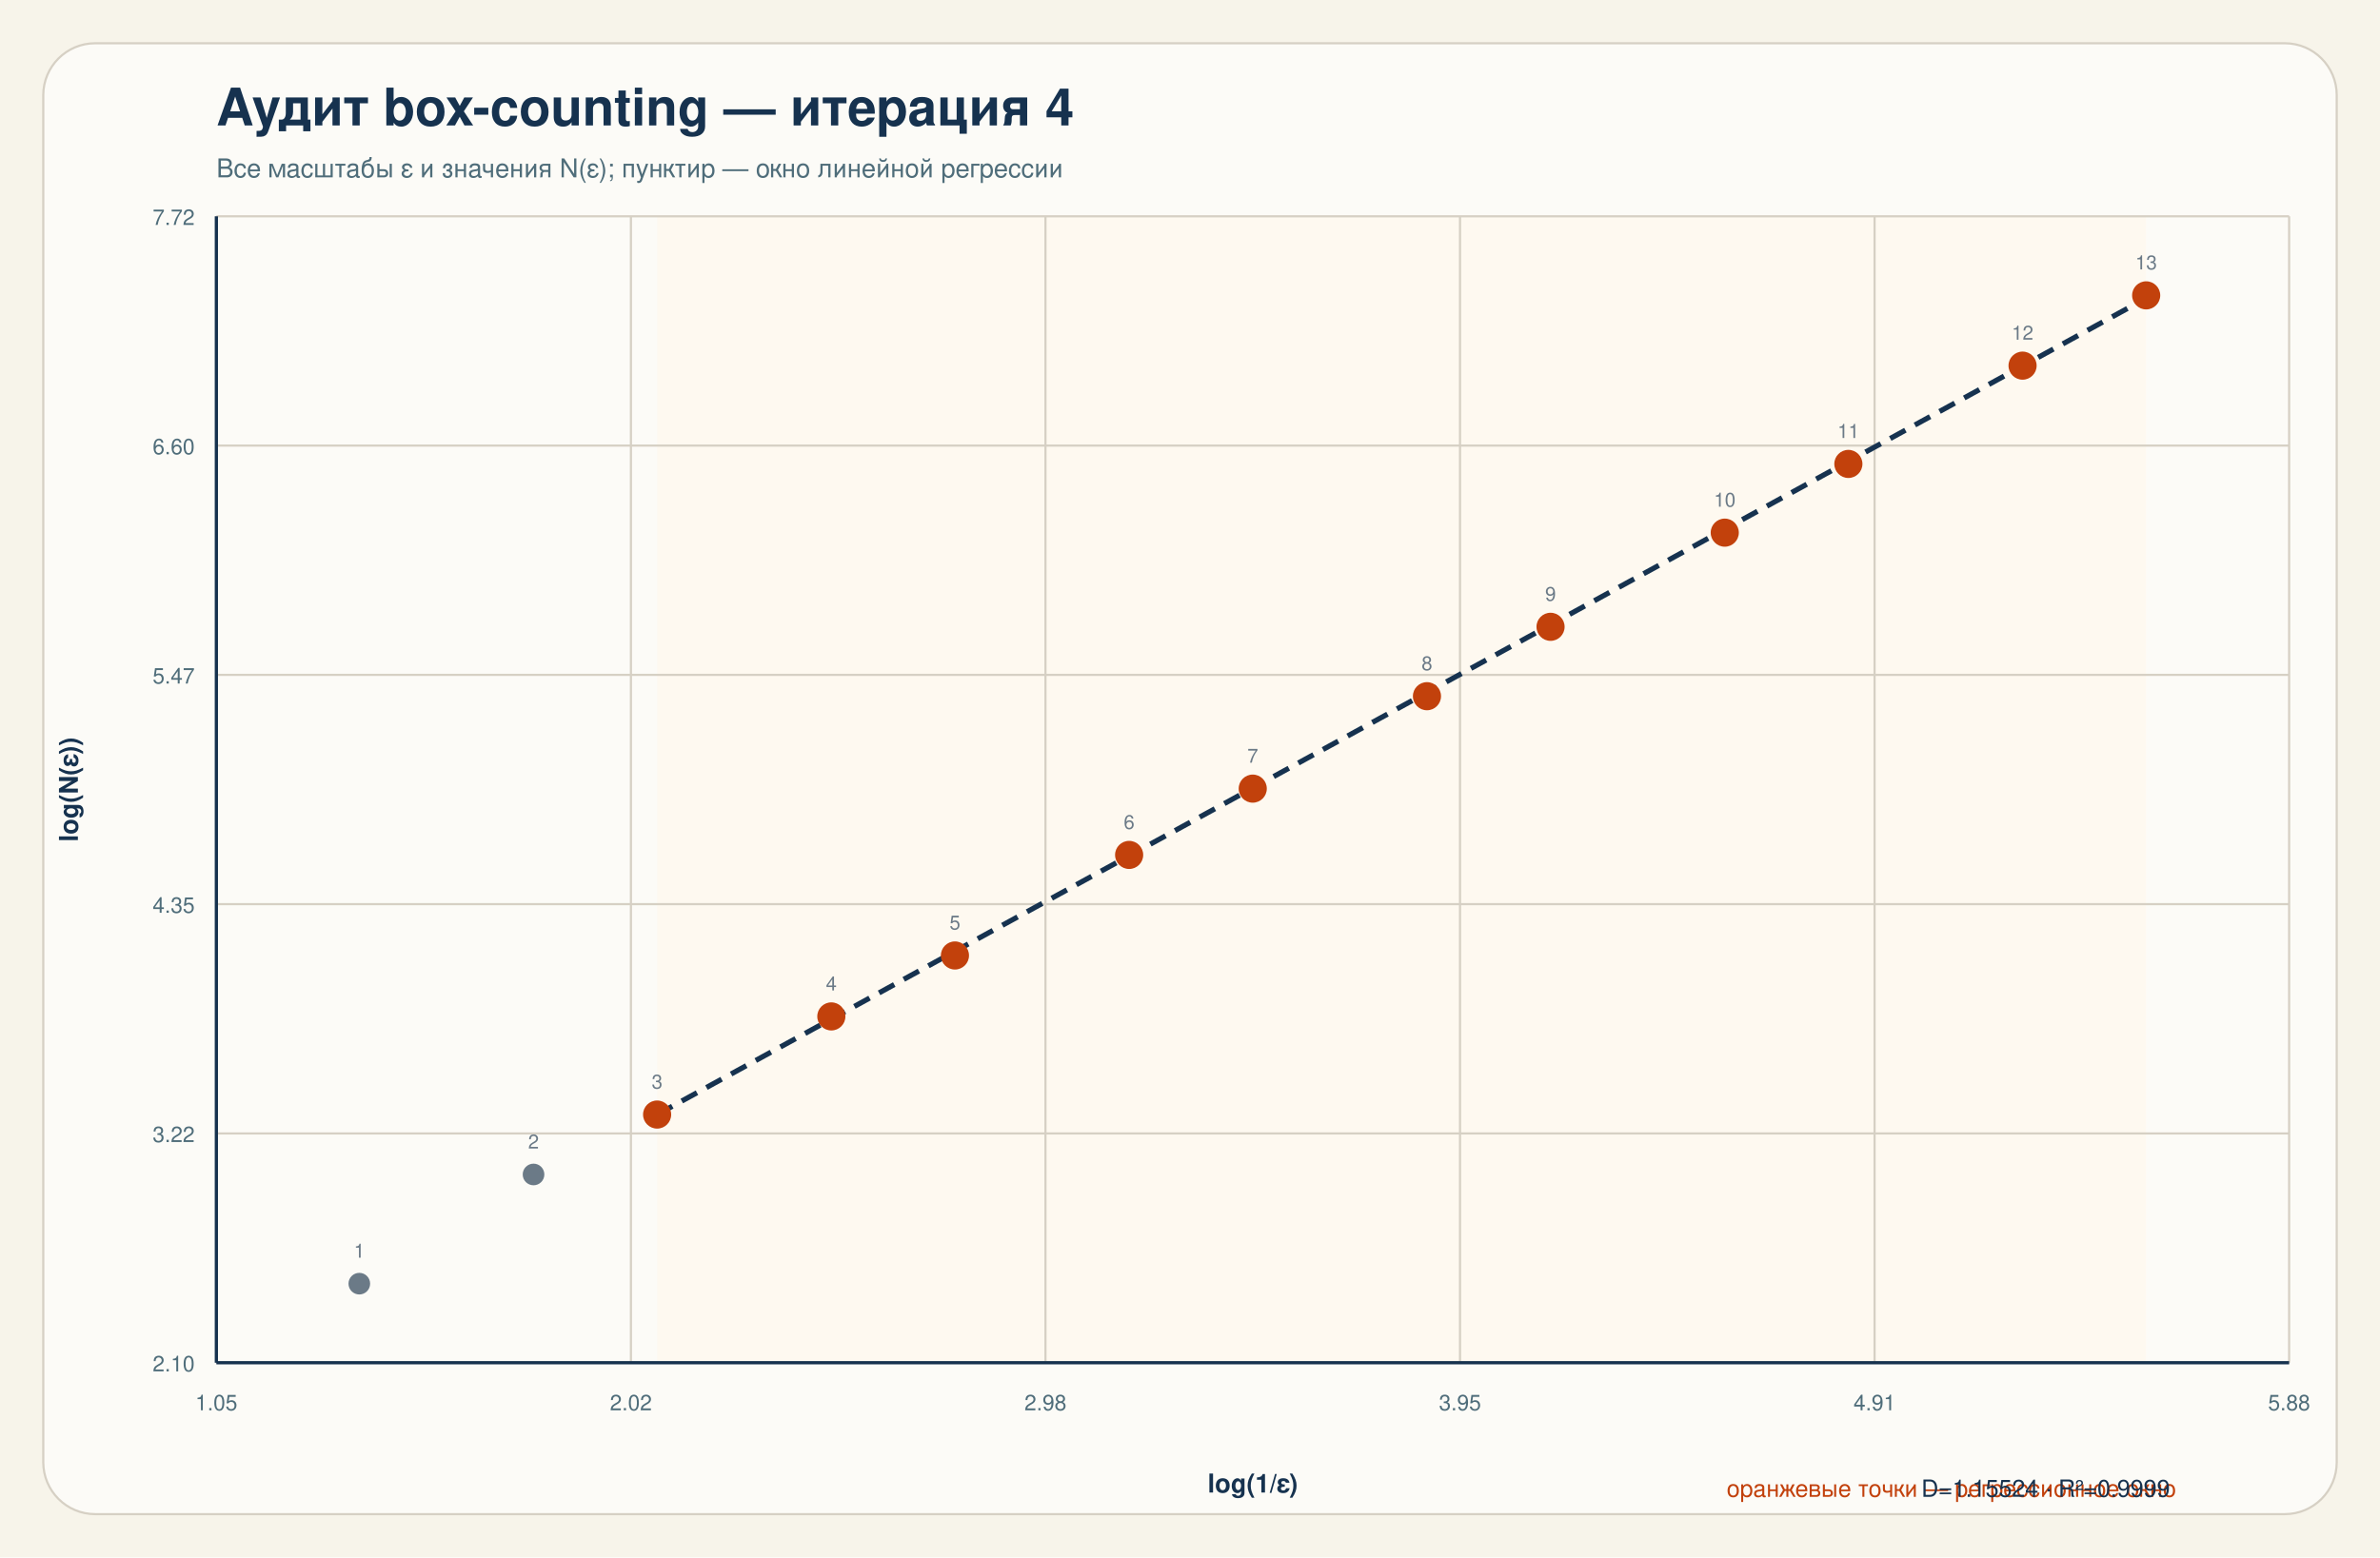
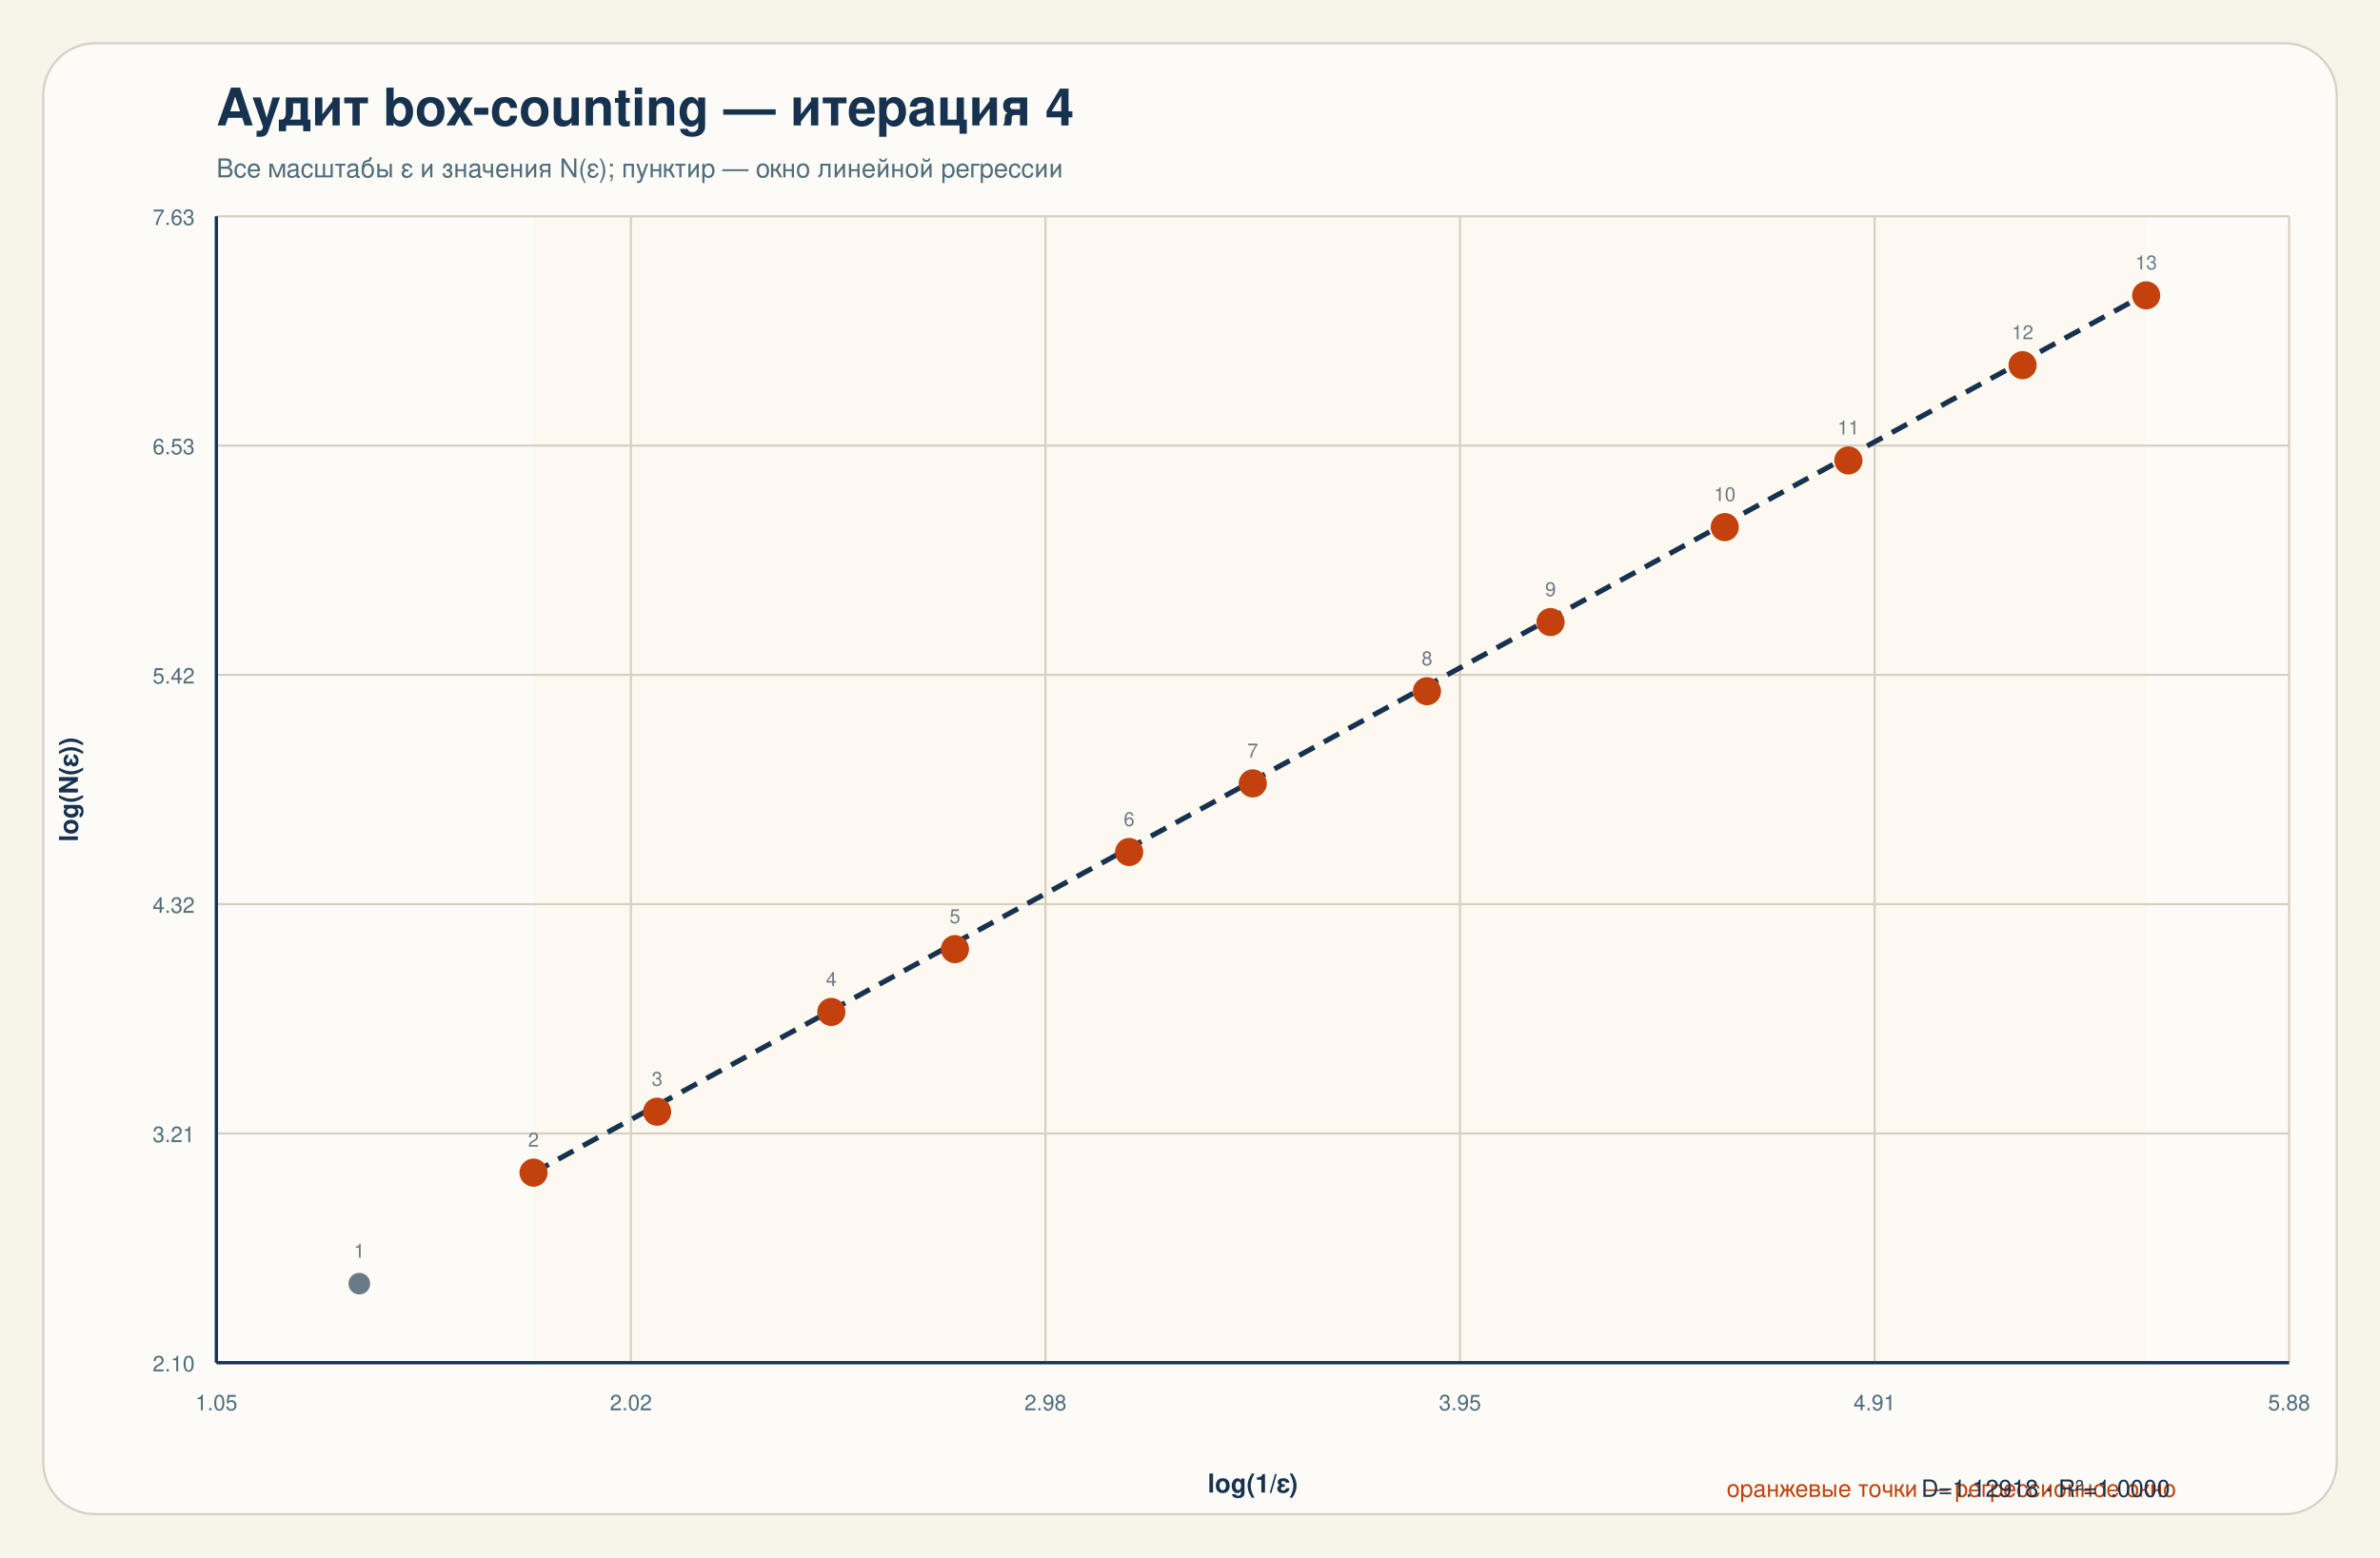
<svg xmlns="http://www.w3.org/2000/svg" width="1100" height="720" viewBox="0 0 1100 720">
  <rect width="100%" height="100%" fill="#f7f4ea" />
  <rect x="20" y="20" width="1060" height="680" rx="24" fill="#fcfbf7" stroke="#d6d0c4" />
  <text x="100" y="58" font-family="Helvetica, Arial, sans-serif" font-size="24" font-weight="700" fill="#16324f">Аудит box-counting — итерация 4</text>
  <text x="100" y="82" font-family="Helvetica, Arial, sans-serif" font-size="12" fill="#4f6d7a">Все масштабы ε и значения N(ε); пунктир — окно линейной регрессии</text>
-   <rect x="303.71" y="100.00" width="688.22" height="530.00" fill="#fff7ed" fill-opacity="0.65" />
+   <rect x="246.59" y="100.00" width="745.35" height="530.00" fill="#fff7ed" fill-opacity="0.65" />
  <line x1="100.00" y1="100.00" x2="100.00" y2="630.00" stroke="#d6d0c4" stroke-width="1" />
  <line x1="100.00" y1="630.00" x2="1058.00" y2="630.00" stroke="#d6d0c4" stroke-width="1" />
  <text x="100.00" y="652.00" font-family="Helvetica, Arial, sans-serif" font-size="10" fill="#4f6d7a" text-anchor="middle">1.05</text>
  <text x="90.00" y="634.00" font-family="Helvetica, Arial, sans-serif" font-size="10" fill="#4f6d7a" text-anchor="end">2.10</text>
  <line x1="291.60" y1="100.00" x2="291.60" y2="630.00" stroke="#d6d0c4" stroke-width="1" />
  <line x1="100.00" y1="524.00" x2="1058.00" y2="524.00" stroke="#d6d0c4" stroke-width="1" />
  <text x="291.60" y="652.00" font-family="Helvetica, Arial, sans-serif" font-size="10" fill="#4f6d7a" text-anchor="middle">2.02</text>
-   <text x="90.00" y="528.00" font-family="Helvetica, Arial, sans-serif" font-size="10" fill="#4f6d7a" text-anchor="end">3.22</text>
+   <text x="90.00" y="528.00" font-family="Helvetica, Arial, sans-serif" font-size="10" fill="#4f6d7a" text-anchor="end">3.21</text>
  <line x1="483.20" y1="100.00" x2="483.20" y2="630.00" stroke="#d6d0c4" stroke-width="1" />
  <line x1="100.00" y1="418.00" x2="1058.00" y2="418.00" stroke="#d6d0c4" stroke-width="1" />
  <text x="483.20" y="652.00" font-family="Helvetica, Arial, sans-serif" font-size="10" fill="#4f6d7a" text-anchor="middle">2.98</text>
-   <text x="90.00" y="422.00" font-family="Helvetica, Arial, sans-serif" font-size="10" fill="#4f6d7a" text-anchor="end">4.35</text>
+   <text x="90.00" y="422.00" font-family="Helvetica, Arial, sans-serif" font-size="10" fill="#4f6d7a" text-anchor="end">4.32</text>
  <line x1="674.80" y1="100.00" x2="674.80" y2="630.00" stroke="#d6d0c4" stroke-width="1" />
  <line x1="100.00" y1="312.00" x2="1058.00" y2="312.00" stroke="#d6d0c4" stroke-width="1" />
  <text x="674.80" y="652.00" font-family="Helvetica, Arial, sans-serif" font-size="10" fill="#4f6d7a" text-anchor="middle">3.95</text>
-   <text x="90.00" y="316.00" font-family="Helvetica, Arial, sans-serif" font-size="10" fill="#4f6d7a" text-anchor="end">5.47</text>
+   <text x="90.00" y="316.00" font-family="Helvetica, Arial, sans-serif" font-size="10" fill="#4f6d7a" text-anchor="end">5.42</text>
  <line x1="866.40" y1="100.00" x2="866.40" y2="630.00" stroke="#d6d0c4" stroke-width="1" />
  <line x1="100.00" y1="206.00" x2="1058.00" y2="206.00" stroke="#d6d0c4" stroke-width="1" />
  <text x="866.40" y="652.00" font-family="Helvetica, Arial, sans-serif" font-size="10" fill="#4f6d7a" text-anchor="middle">4.91</text>
-   <text x="90.00" y="210.00" font-family="Helvetica, Arial, sans-serif" font-size="10" fill="#4f6d7a" text-anchor="end">6.60</text>
+   <text x="90.00" y="210.00" font-family="Helvetica, Arial, sans-serif" font-size="10" fill="#4f6d7a" text-anchor="end">6.53</text>
  <line x1="1058.00" y1="100.00" x2="1058.00" y2="630.00" stroke="#d6d0c4" stroke-width="1" />
  <line x1="100.00" y1="100.00" x2="1058.00" y2="100.00" stroke="#d6d0c4" stroke-width="1" />
  <text x="1058.00" y="652.00" font-family="Helvetica, Arial, sans-serif" font-size="10" fill="#4f6d7a" text-anchor="middle">5.88</text>
-   <text x="90.00" y="104.00" font-family="Helvetica, Arial, sans-serif" font-size="10" fill="#4f6d7a" text-anchor="end">7.72</text>
-   <line x1="303.71" y1="515.27" x2="991.93" y2="137.85" stroke="#16324f" stroke-width="2.4" stroke-dasharray="8 5" />
+   <text x="90.00" y="104.00" font-family="Helvetica, Arial, sans-serif" font-size="10" fill="#4f6d7a" text-anchor="end">7.63</text>
+   <line x1="246.59" y1="542.12" x2="991.93" y2="135.88" stroke="#16324f" stroke-width="2.4" stroke-dasharray="8 5" />
  <circle cx="166.07" cy="593.45" r="5.0" fill="#6b7a87" />
-   <circle cx="246.59" cy="542.97" r="5.0" fill="#6b7a87" />
-   <circle cx="303.71" cy="515.27" r="6.5" fill="#c2410c" />
-   <circle cx="384.23" cy="469.90" r="6.5" fill="#c2410c" />
-   <circle cx="441.36" cy="441.73" r="6.5" fill="#c2410c" />
-   <circle cx="521.87" cy="395.24" r="6.5" fill="#c2410c" />
-   <circle cx="579.00" cy="364.59" r="6.5" fill="#c2410c" />
-   <circle cx="659.52" cy="321.86" r="6.5" fill="#c2410c" />
-   <circle cx="716.64" cy="289.78" r="6.5" fill="#c2410c" />
-   <circle cx="797.16" cy="246.25" r="6.5" fill="#c2410c" />
-   <circle cx="854.29" cy="214.48" r="6.5" fill="#c2410c" />
-   <circle cx="934.80" cy="169.04" r="6.5" fill="#c2410c" />
+   <circle cx="246.59" cy="542.12" r="6.5" fill="#c2410c" />
+   <circle cx="303.71" cy="513.96" r="6.5" fill="#c2410c" />
+   <circle cx="384.23" cy="467.83" r="6.5" fill="#c2410c" />
+   <circle cx="441.36" cy="438.79" r="6.5" fill="#c2410c" />
+   <circle cx="521.87" cy="393.88" r="6.5" fill="#c2410c" />
+   <circle cx="579.00" cy="362.17" r="6.5" fill="#c2410c" />
+   <circle cx="659.52" cy="319.56" r="6.5" fill="#c2410c" />
+   <circle cx="716.64" cy="287.59" r="6.5" fill="#c2410c" />
+   <circle cx="797.16" cy="243.69" r="6.5" fill="#c2410c" />
+   <circle cx="854.29" cy="212.86" r="6.5" fill="#c2410c" />
+   <circle cx="934.80" cy="168.83" r="6.5" fill="#c2410c" />
  <circle cx="991.93" cy="136.55" r="6.5" fill="#c2410c" />
  <text x="166.07" y="581.45" font-family="Helvetica, Arial, sans-serif" font-size="9" fill="#6b7a87" text-anchor="middle">1</text>
-   <text x="246.59" y="530.97" font-family="Helvetica, Arial, sans-serif" font-size="9" fill="#6b7a87" text-anchor="middle">2</text>
-   <text x="303.71" y="503.27" font-family="Helvetica, Arial, sans-serif" font-size="9" fill="#6b7a87" text-anchor="middle">3</text>
-   <text x="384.23" y="457.90" font-family="Helvetica, Arial, sans-serif" font-size="9" fill="#6b7a87" text-anchor="middle">4</text>
-   <text x="441.36" y="429.73" font-family="Helvetica, Arial, sans-serif" font-size="9" fill="#6b7a87" text-anchor="middle">5</text>
-   <text x="521.87" y="383.24" font-family="Helvetica, Arial, sans-serif" font-size="9" fill="#6b7a87" text-anchor="middle">6</text>
-   <text x="579.00" y="352.59" font-family="Helvetica, Arial, sans-serif" font-size="9" fill="#6b7a87" text-anchor="middle">7</text>
-   <text x="659.52" y="309.86" font-family="Helvetica, Arial, sans-serif" font-size="9" fill="#6b7a87" text-anchor="middle">8</text>
-   <text x="716.64" y="277.78" font-family="Helvetica, Arial, sans-serif" font-size="9" fill="#6b7a87" text-anchor="middle">9</text>
-   <text x="797.16" y="234.25" font-family="Helvetica, Arial, sans-serif" font-size="9" fill="#6b7a87" text-anchor="middle">10</text>
-   <text x="854.29" y="202.48" font-family="Helvetica, Arial, sans-serif" font-size="9" fill="#6b7a87" text-anchor="middle">11</text>
-   <text x="934.80" y="157.04" font-family="Helvetica, Arial, sans-serif" font-size="9" fill="#6b7a87" text-anchor="middle">12</text>
+   <text x="246.59" y="530.12" font-family="Helvetica, Arial, sans-serif" font-size="9" fill="#6b7a87" text-anchor="middle">2</text>
+   <text x="303.71" y="501.96" font-family="Helvetica, Arial, sans-serif" font-size="9" fill="#6b7a87" text-anchor="middle">3</text>
+   <text x="384.23" y="455.83" font-family="Helvetica, Arial, sans-serif" font-size="9" fill="#6b7a87" text-anchor="middle">4</text>
+   <text x="441.36" y="426.79" font-family="Helvetica, Arial, sans-serif" font-size="9" fill="#6b7a87" text-anchor="middle">5</text>
+   <text x="521.87" y="381.88" font-family="Helvetica, Arial, sans-serif" font-size="9" fill="#6b7a87" text-anchor="middle">6</text>
+   <text x="579.00" y="350.17" font-family="Helvetica, Arial, sans-serif" font-size="9" fill="#6b7a87" text-anchor="middle">7</text>
+   <text x="659.52" y="307.56" font-family="Helvetica, Arial, sans-serif" font-size="9" fill="#6b7a87" text-anchor="middle">8</text>
+   <text x="716.64" y="275.59" font-family="Helvetica, Arial, sans-serif" font-size="9" fill="#6b7a87" text-anchor="middle">9</text>
+   <text x="797.16" y="231.69" font-family="Helvetica, Arial, sans-serif" font-size="9" fill="#6b7a87" text-anchor="middle">10</text>
+   <text x="854.29" y="200.86" font-family="Helvetica, Arial, sans-serif" font-size="9" fill="#6b7a87" text-anchor="middle">11</text>
+   <text x="934.80" y="156.83" font-family="Helvetica, Arial, sans-serif" font-size="9" fill="#6b7a87" text-anchor="middle">12</text>
  <text x="991.93" y="124.55" font-family="Helvetica, Arial, sans-serif" font-size="9" fill="#6b7a87" text-anchor="middle">13</text>
  <line x1="100.00" y1="630.00" x2="1058.00" y2="630.00" stroke="#16324f" stroke-width="1.5" />
  <line x1="100.00" y1="100.00" x2="100.00" y2="630.00" stroke="#16324f" stroke-width="1.5" />
  <text x="579.00" y="690.00" font-family="Helvetica, Arial, sans-serif" font-size="12" font-weight="700" fill="#16324f" text-anchor="middle">log(1/ε)</text>
  <text x="36.00" y="365.00" font-family="Helvetica, Arial, sans-serif" font-size="12" font-weight="700" fill="#16324f" text-anchor="middle" transform="rotate(-90, 36.00, 365.00)">log(N(ε))</text>
  <text x="798" y="692" font-family="Helvetica, Arial, sans-serif" font-size="11" fill="#c2410c">оранжевые точки — регрессионное окно</text>
-   <text x="888" y="692" font-family="Helvetica, Arial, sans-serif" font-size="11" fill="#16324f">D=1.15524 · R²=0.9999</text>
+   <text x="888" y="692" font-family="Helvetica, Arial, sans-serif" font-size="11" fill="#16324f">D=1.12918 · R²=1.0000</text>
</svg>
